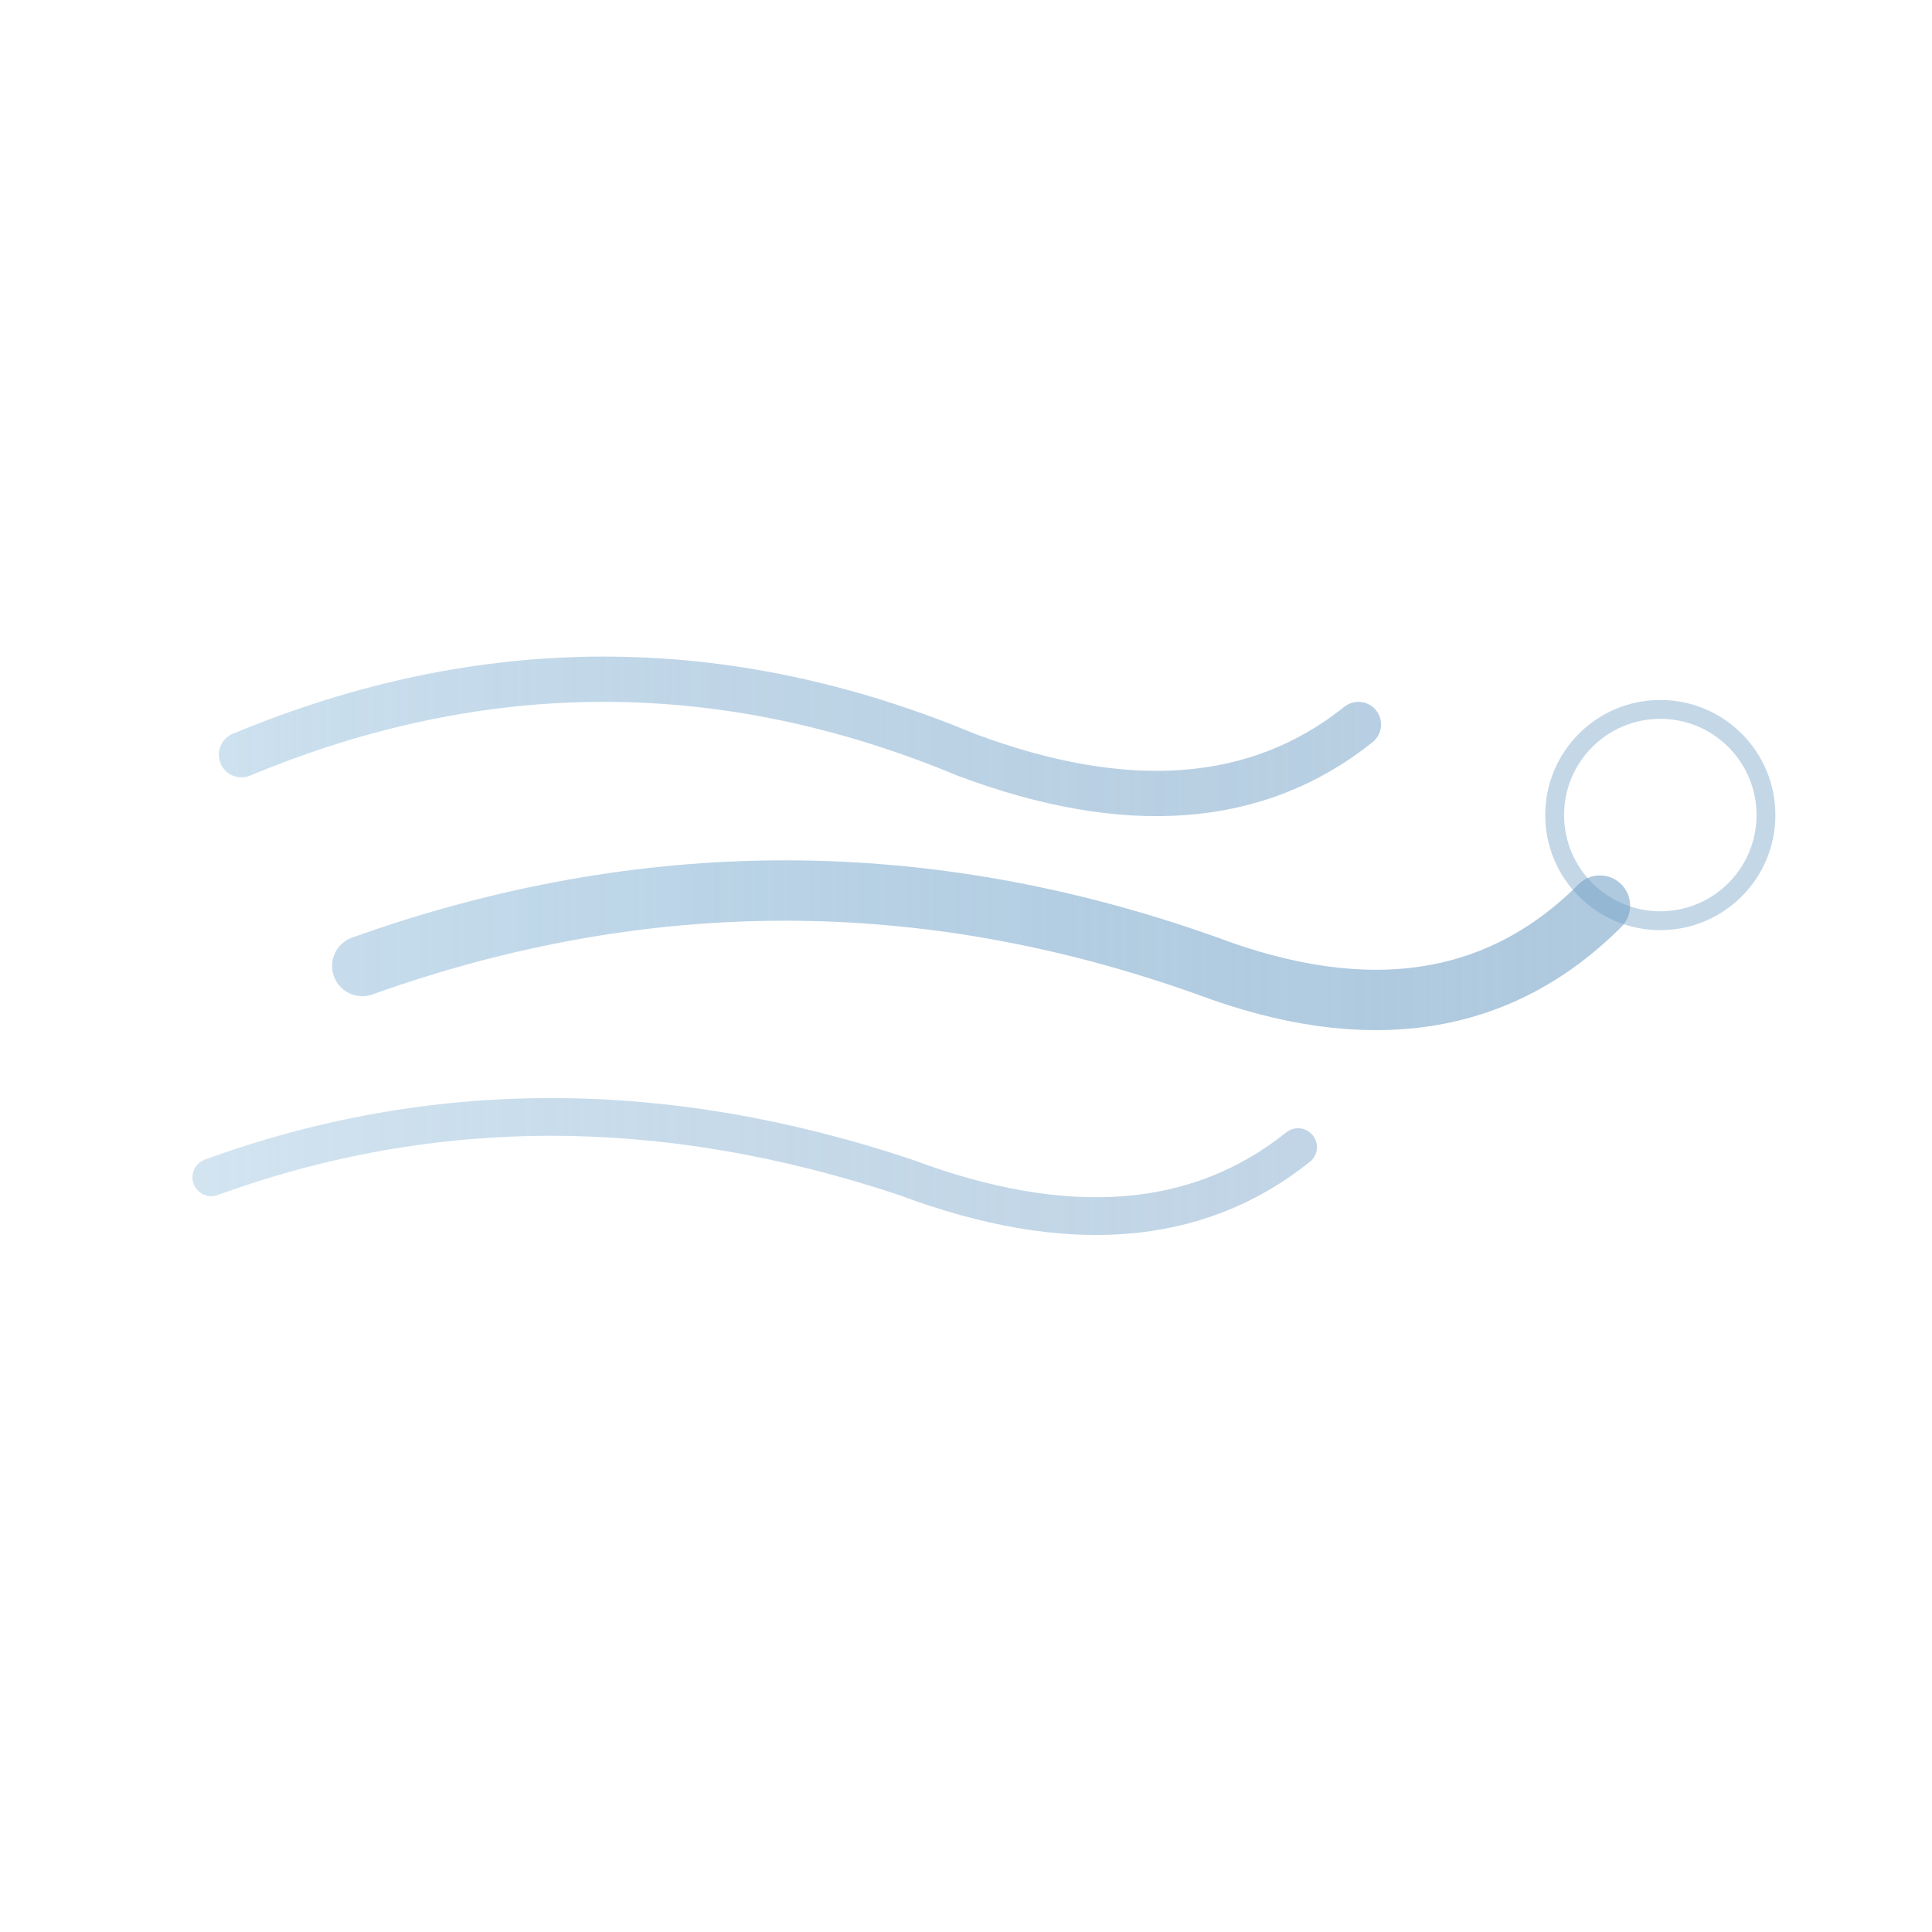
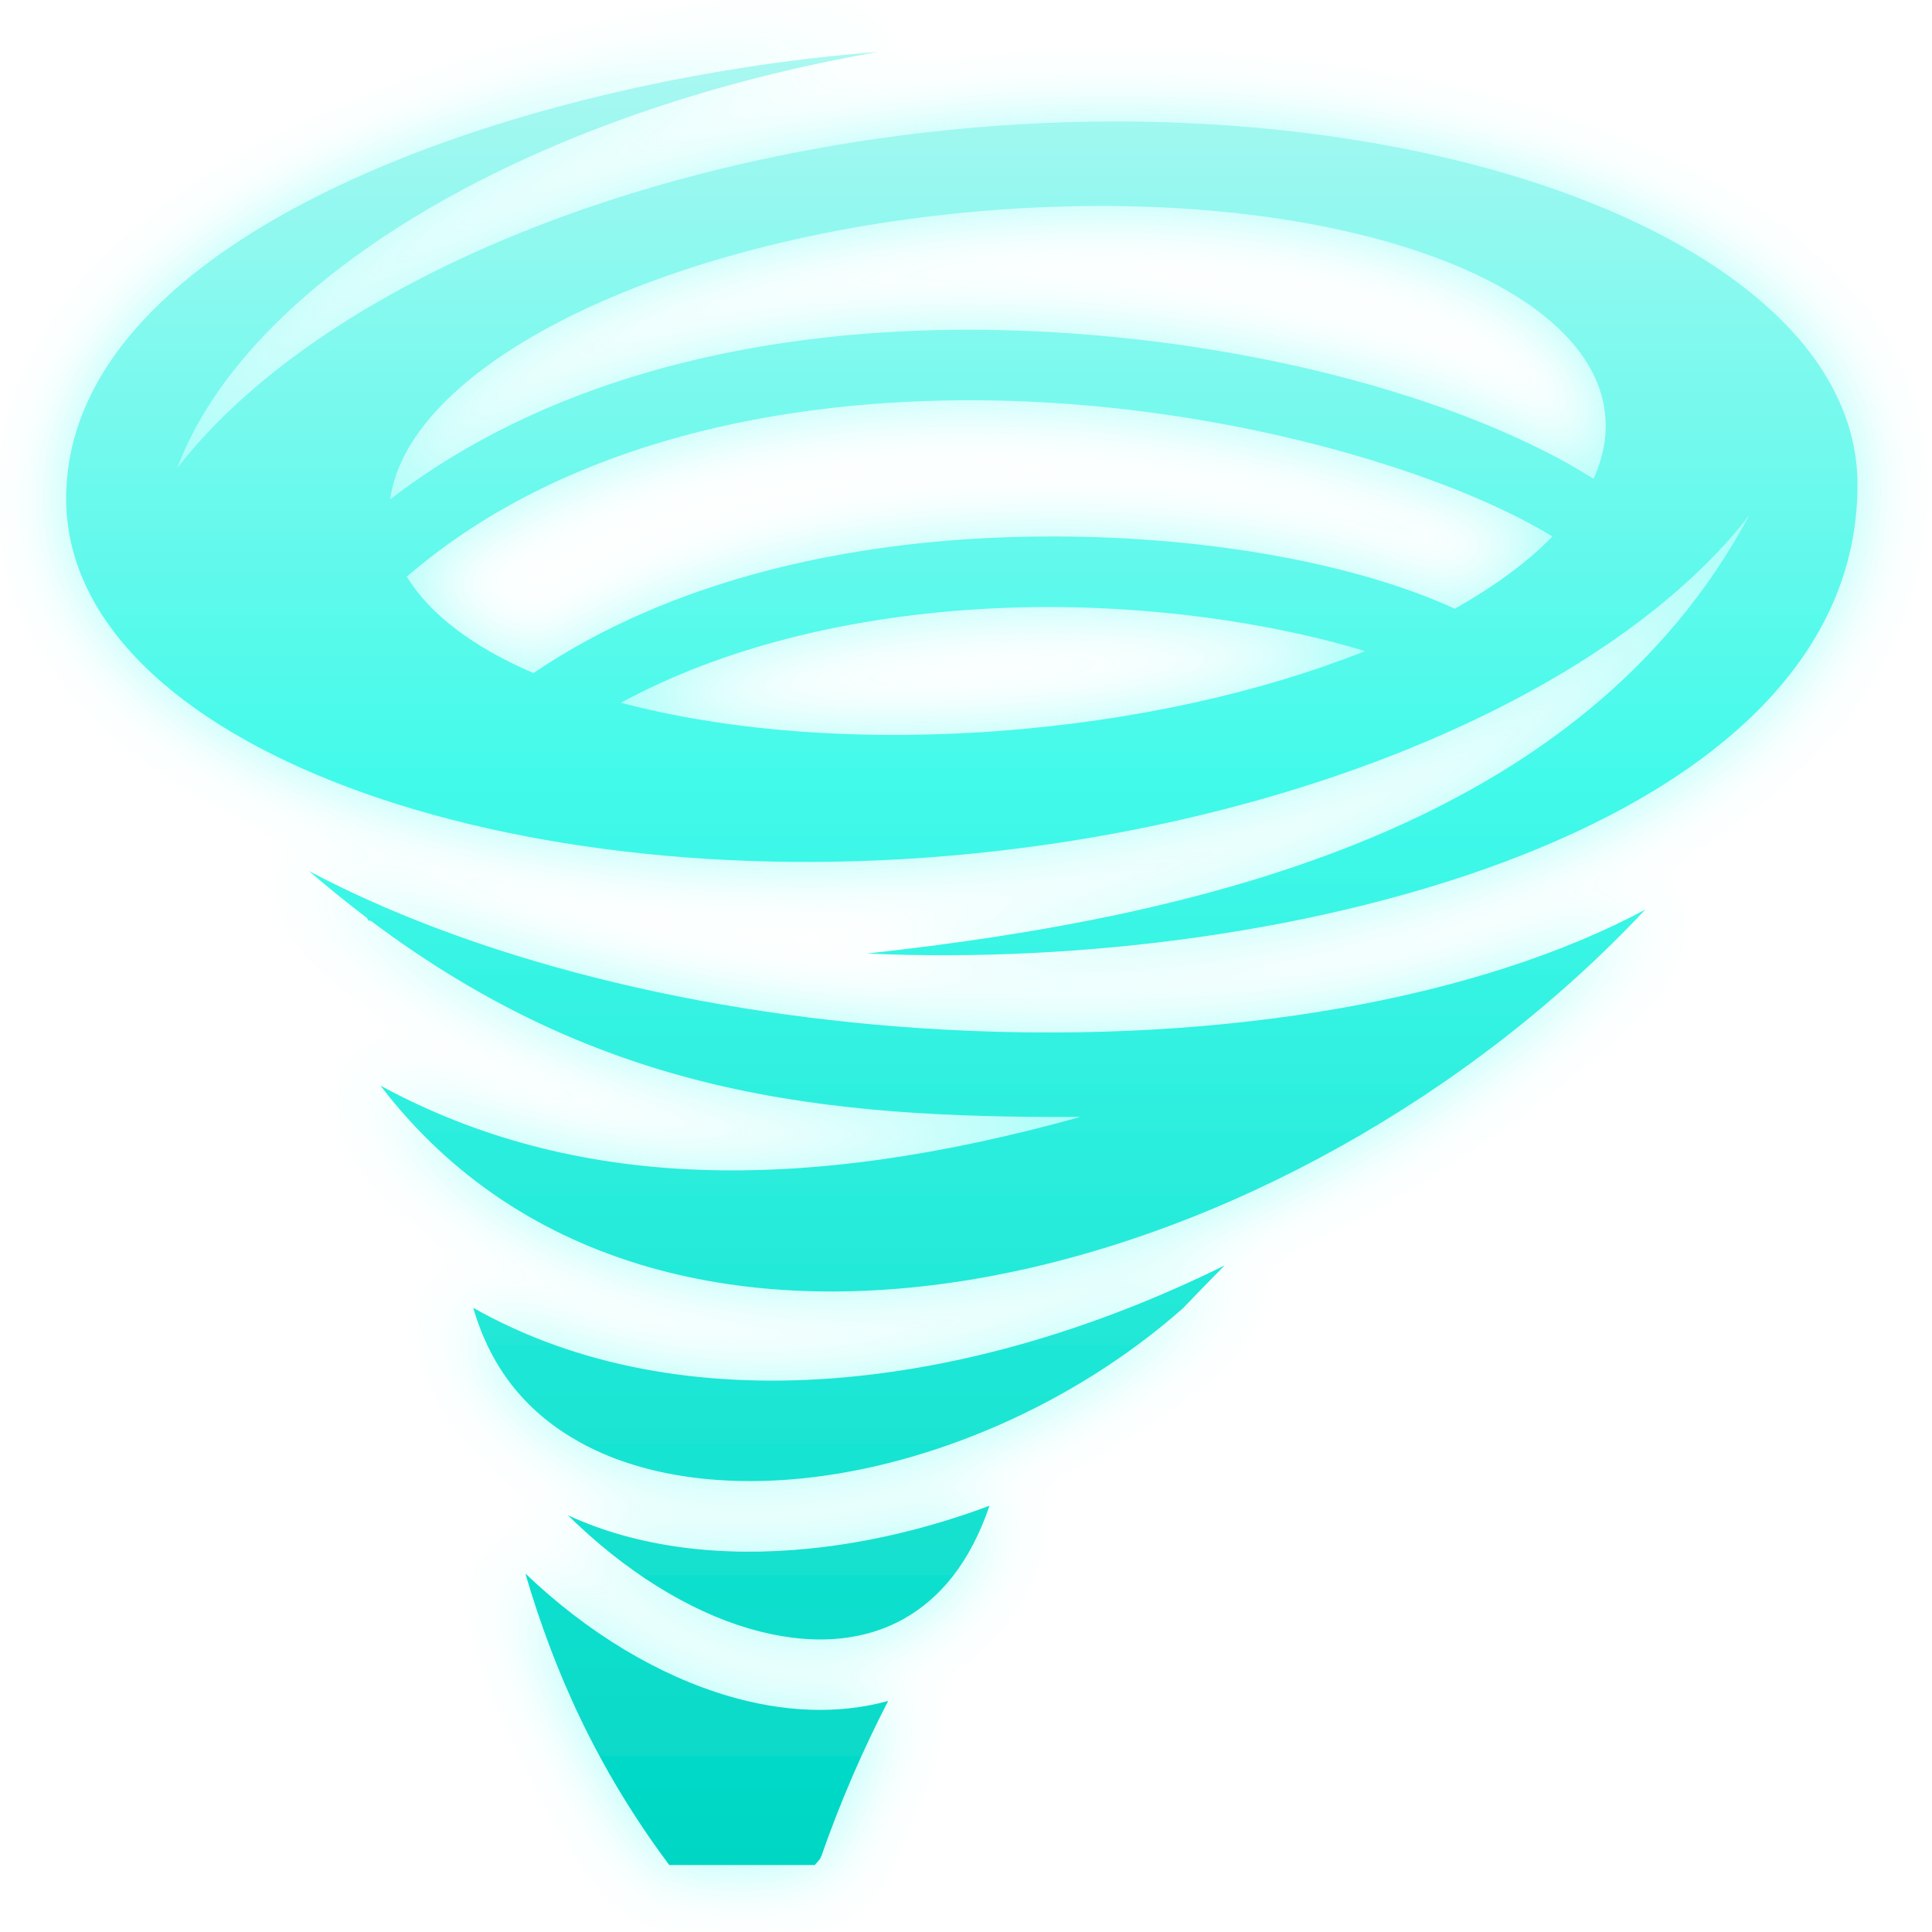
- <svg xmlns="http://www.w3.org/2000/svg" viewBox="0 0 256 256" width="256" height="256">
+ <svg xmlns="http://www.w3.org/2000/svg" viewBox="0 0 512 512" width="256" height="256">
  <defs>
-     <linearGradient id="wg" x1="0" y1="0" x2="1" y2="0">
-       <stop offset="0" stop-color="#B8D4E8" stop-opacity="0.9" />
-       <stop offset="1" stop-color="#6B9BC3" stop-opacity="0.6" />
+     <linearGradient id="g_wind" x1="0.5" y1="0" x2="0.5" y2="1">
+       <stop offset="0" stop-color="#aaf8f1" />
+       <stop offset="0.4" stop-color="#42faea" />
+       <stop offset="1" stop-color="#00d6c4" />
    </linearGradient>
+     <filter id="gw_wind" x="-22%" y="-22%" width="144%" height="144%">
+       <feGaussianBlur stdDeviation="9" result="blur" />
+       <feColorMatrix in="blur" type="matrix" values="0 0 0 0 0.123  0 0 0 0 0.978  0 0 0 0 0.906  0 0 0 0.55 0" result="gc" />
+       <feMerge>
+         <feMergeNode in="gc" />
+         <feMergeNode in="SourceGraphic" />
+       </feMerge>
+     </filter>
  </defs>
-   <path d="M32 100 Q80 80 128 100 Q160 112 180 96" fill="none" stroke="url(#wg)" stroke-width="6" stroke-linecap="round" opacity="0.8" />
-   <path d="M48 128 Q104 108 160 128 Q192 140 212 120" fill="none" stroke="url(#wg)" stroke-width="8" stroke-linecap="round" opacity="0.9" />
-   <path d="M28 156 Q72 140 120 156 Q152 168 172 152" fill="none" stroke="url(#wg)" stroke-width="5" stroke-linecap="round" opacity="0.7" />
-   <circle cx="220" cy="108" r="14" fill="none" stroke="#6B9BC3" stroke-width="2.5" opacity="0.4" />
+   <g filter="url(#gw_wind)">
+     <path fill="url(#g_wind)" d="M232.824 13.738c-96.1 7.382-215.29 48.535-215.29 118.383 0 65.084 117.615 107.844 245.49 93.538 90.757-10.15 167.13-45.817 200.578-89.152-44.08 82.325-143.703 106.34-233.877 116.19 112.254 5.15 262.53-32.988 262.53-124.23 0-64.527-117.615-107.84-245.49-93.534C156.007 45.082 80.41 80.75 46.96 124.084c18.41-49.265 91.46-93.87 185.864-110.346zm56.04 40.864c77.387-.618 136.667 23.666 136.667 58.234 0 4.73-1.112 9.433-3.227 14.053-31.82-20.172-88.055-36.5-149.174-39.148-6.105-.264-12.257-.387-18.437-.353-2.06.01-4.122.038-6.187.085-51.472 1.157-104.23 13.43-145.113 44.86 5.022-36.577 75.142-70.428 160.92-76.728 8.347-.613 16.547-.942 24.552-1.005zm-34.036 51.482c5.848-.037 11.685.077 17.492.328 57.486 2.49 111.856 19.132 139.096 35.758-6.62 6.792-15.386 13.238-25.896 19.14-24.89-11.45-63.462-19.06-105.92-19.142-3.244-.006-6.51.032-9.795.115-44.026 1.117-91.184 10.864-128.448 36.09-15.823-6.824-27.48-15.514-33.54-25.562 38.834-33.478 93.327-46.39 147.01-46.726zm24.717 54.79c31.283.173 60.834 5.14 82.178 11.675-27.063 10.793-60.804 18.506-97.41 21.194-37.686 2.768-72.323-.243-99.774-7.51 31.234-16.912 69.26-24.342 105.74-25.267 3.1-.08 6.19-.11 9.265-.092zM81.873 230.83c5.158 4.435 10.285 8.583 15.387 12.445.127.237.264.472.39.71l.592.023c61.57 46.215 119.69 52.326 188.065 51.99.002 0 .005 0 .007-.002v.002h-.007c-73.987 20.576-134.236 19.522-185.5-8.316 74.926 98.107 242.27 52.573 335.22-46.637-43.032 23.107-110.06 35.868-185.318 31.842-66.24-3.544-126.098-19.41-168.837-42.057zM324.55 335.342c-67.937 33.614-143.89 42.532-199.144 11.236 4.907 16.882 14.784 28.156 28.295 35.658 15.565 8.643 36.38 11.85 59 9.55 34.243-3.485 72.07-19.68 100.767-45.057 3.635-3.794 7.342-7.59 11.084-11.388zm-62.306 63.68c-15.773 5.91-31.93 9.757-47.652 11.357-23.025 2.342-45.308-.15-64.108-8.835 15.125 14.916 32.064 25.36 47.95 30.023 15.676 4.604 29.844 3.767 41.142-2.59 9.392-5.284 17.44-14.62 22.668-29.955zM139.22 416.985c7.508 25.64 18.886 51.543 38.15 77.282h38.546c.632-.79 1.39-1.33 1.75-2.364 5.113-14.602 11.056-28.235 17.715-41.15-13.33 3.696-27.91 2.948-42.212-1.252-18.734-5.5-37.433-16.752-53.95-32.516z" />
+   </g>
</svg>
